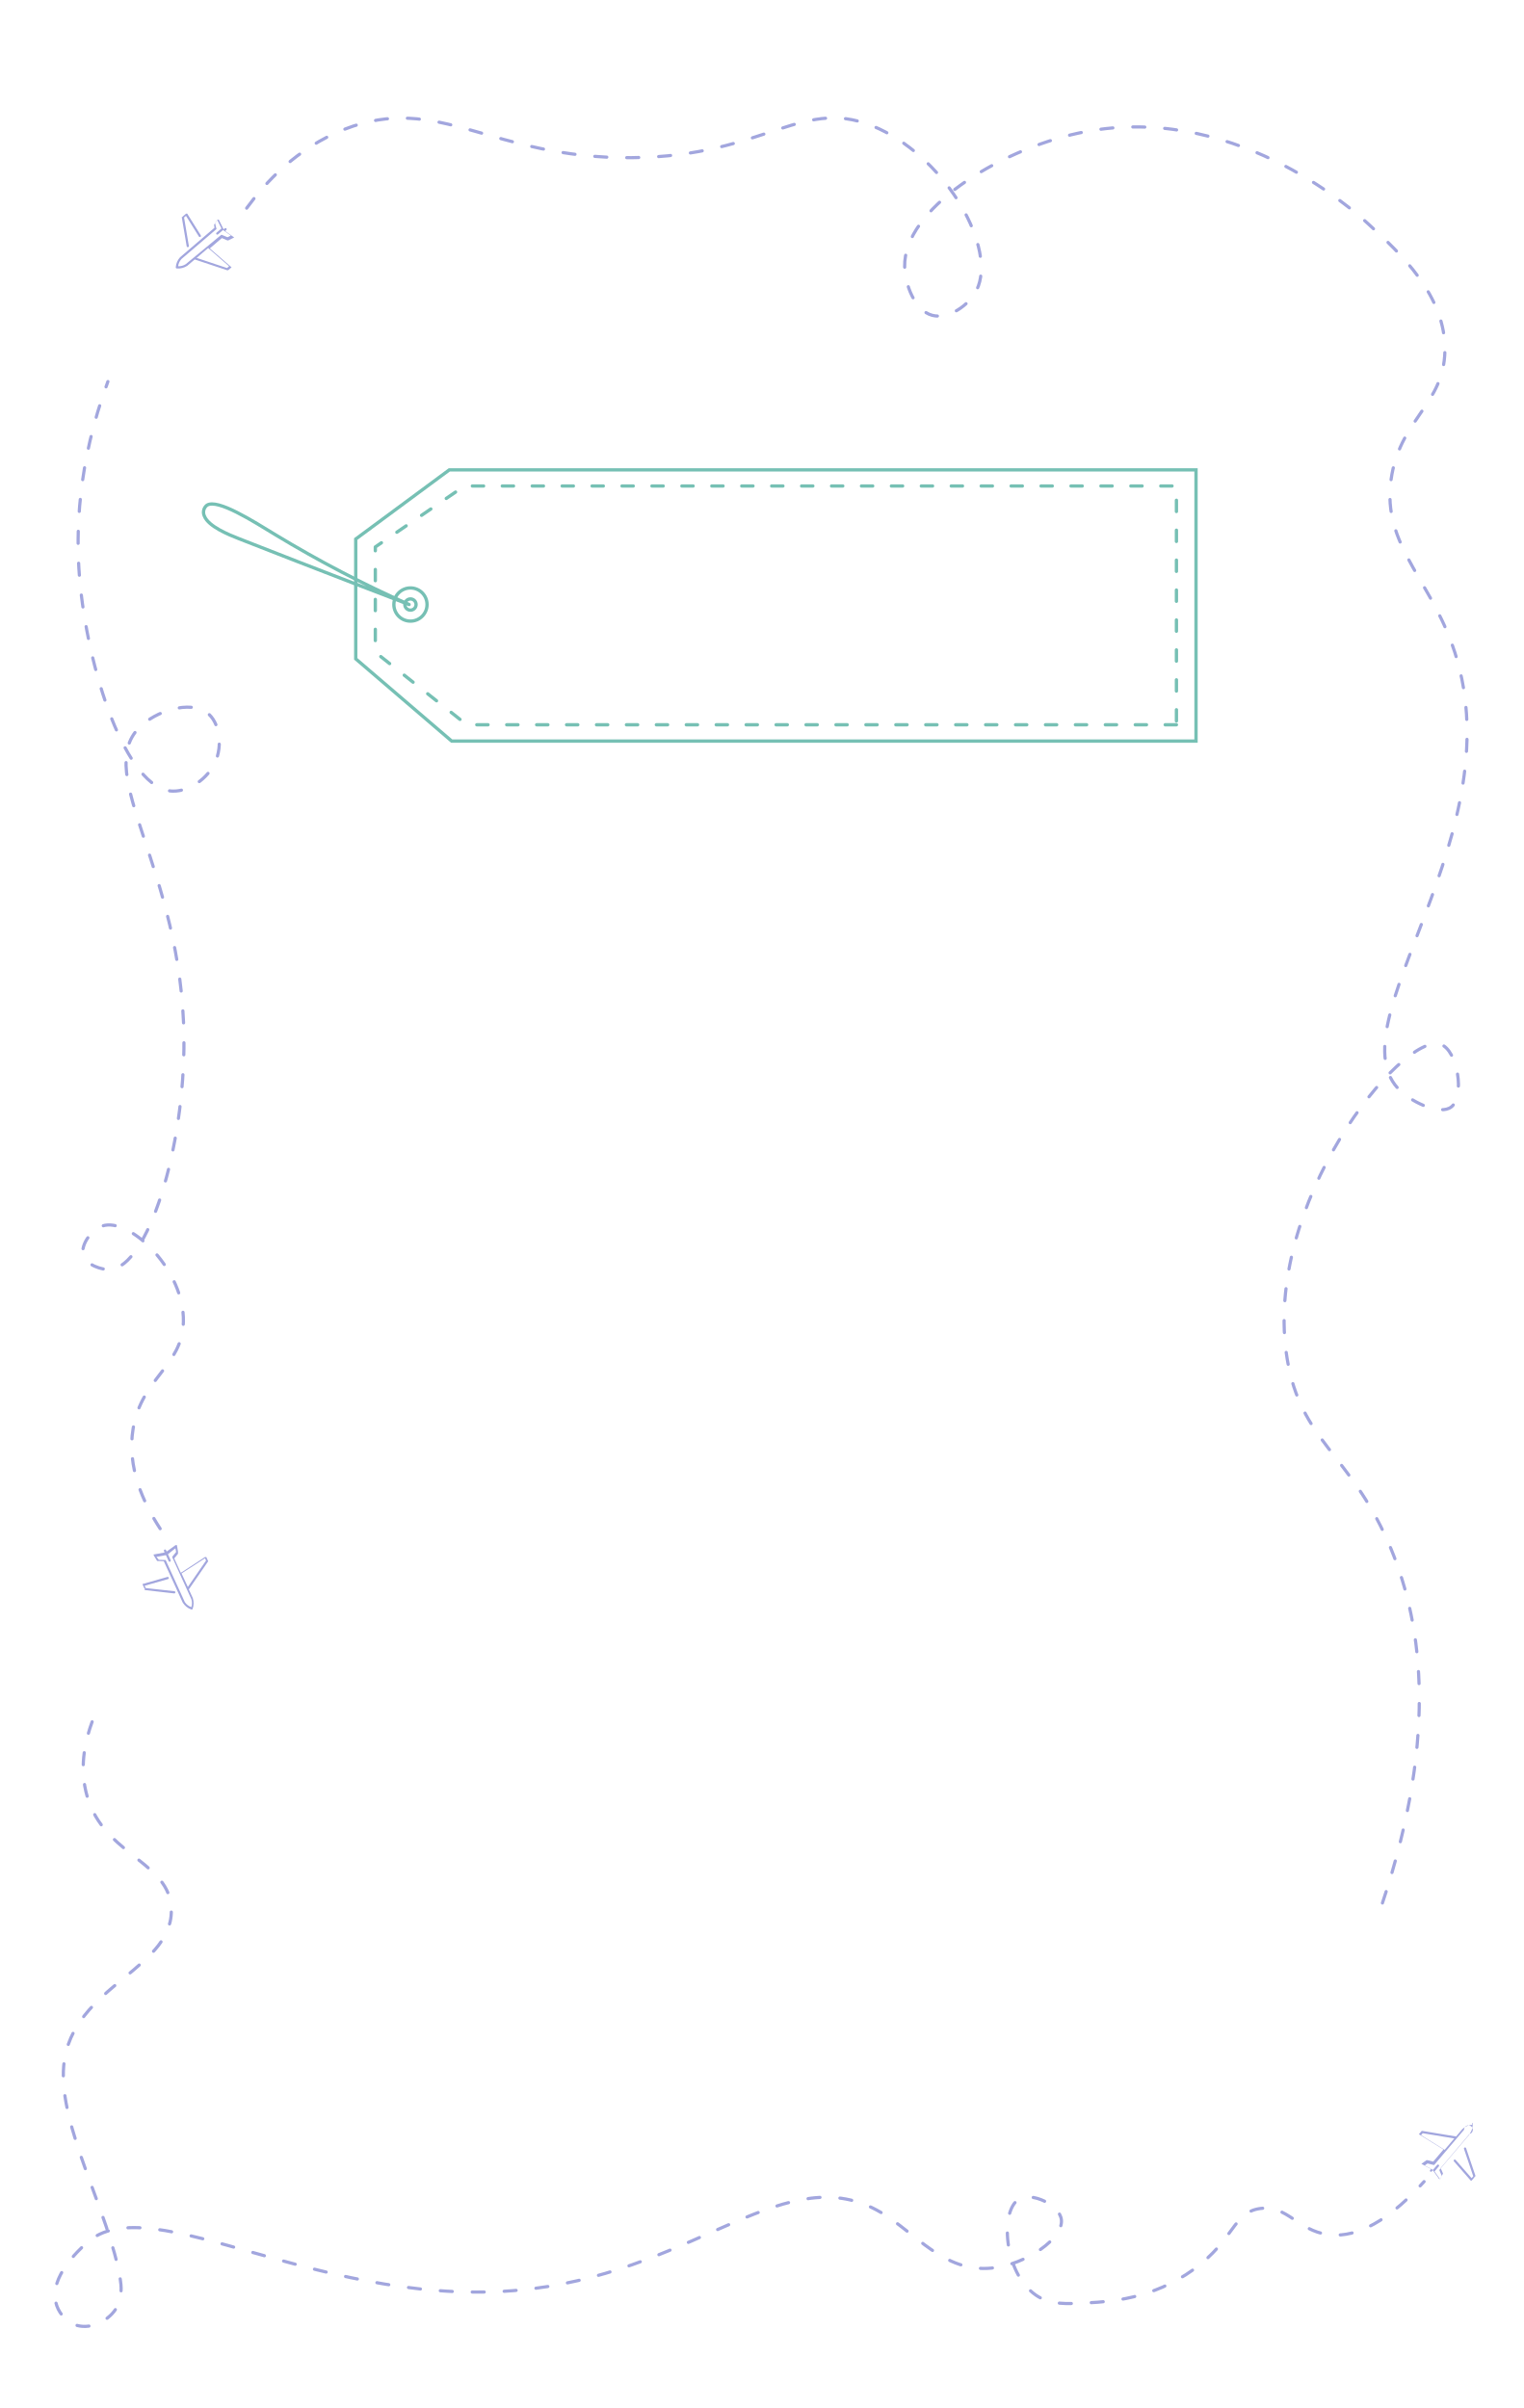
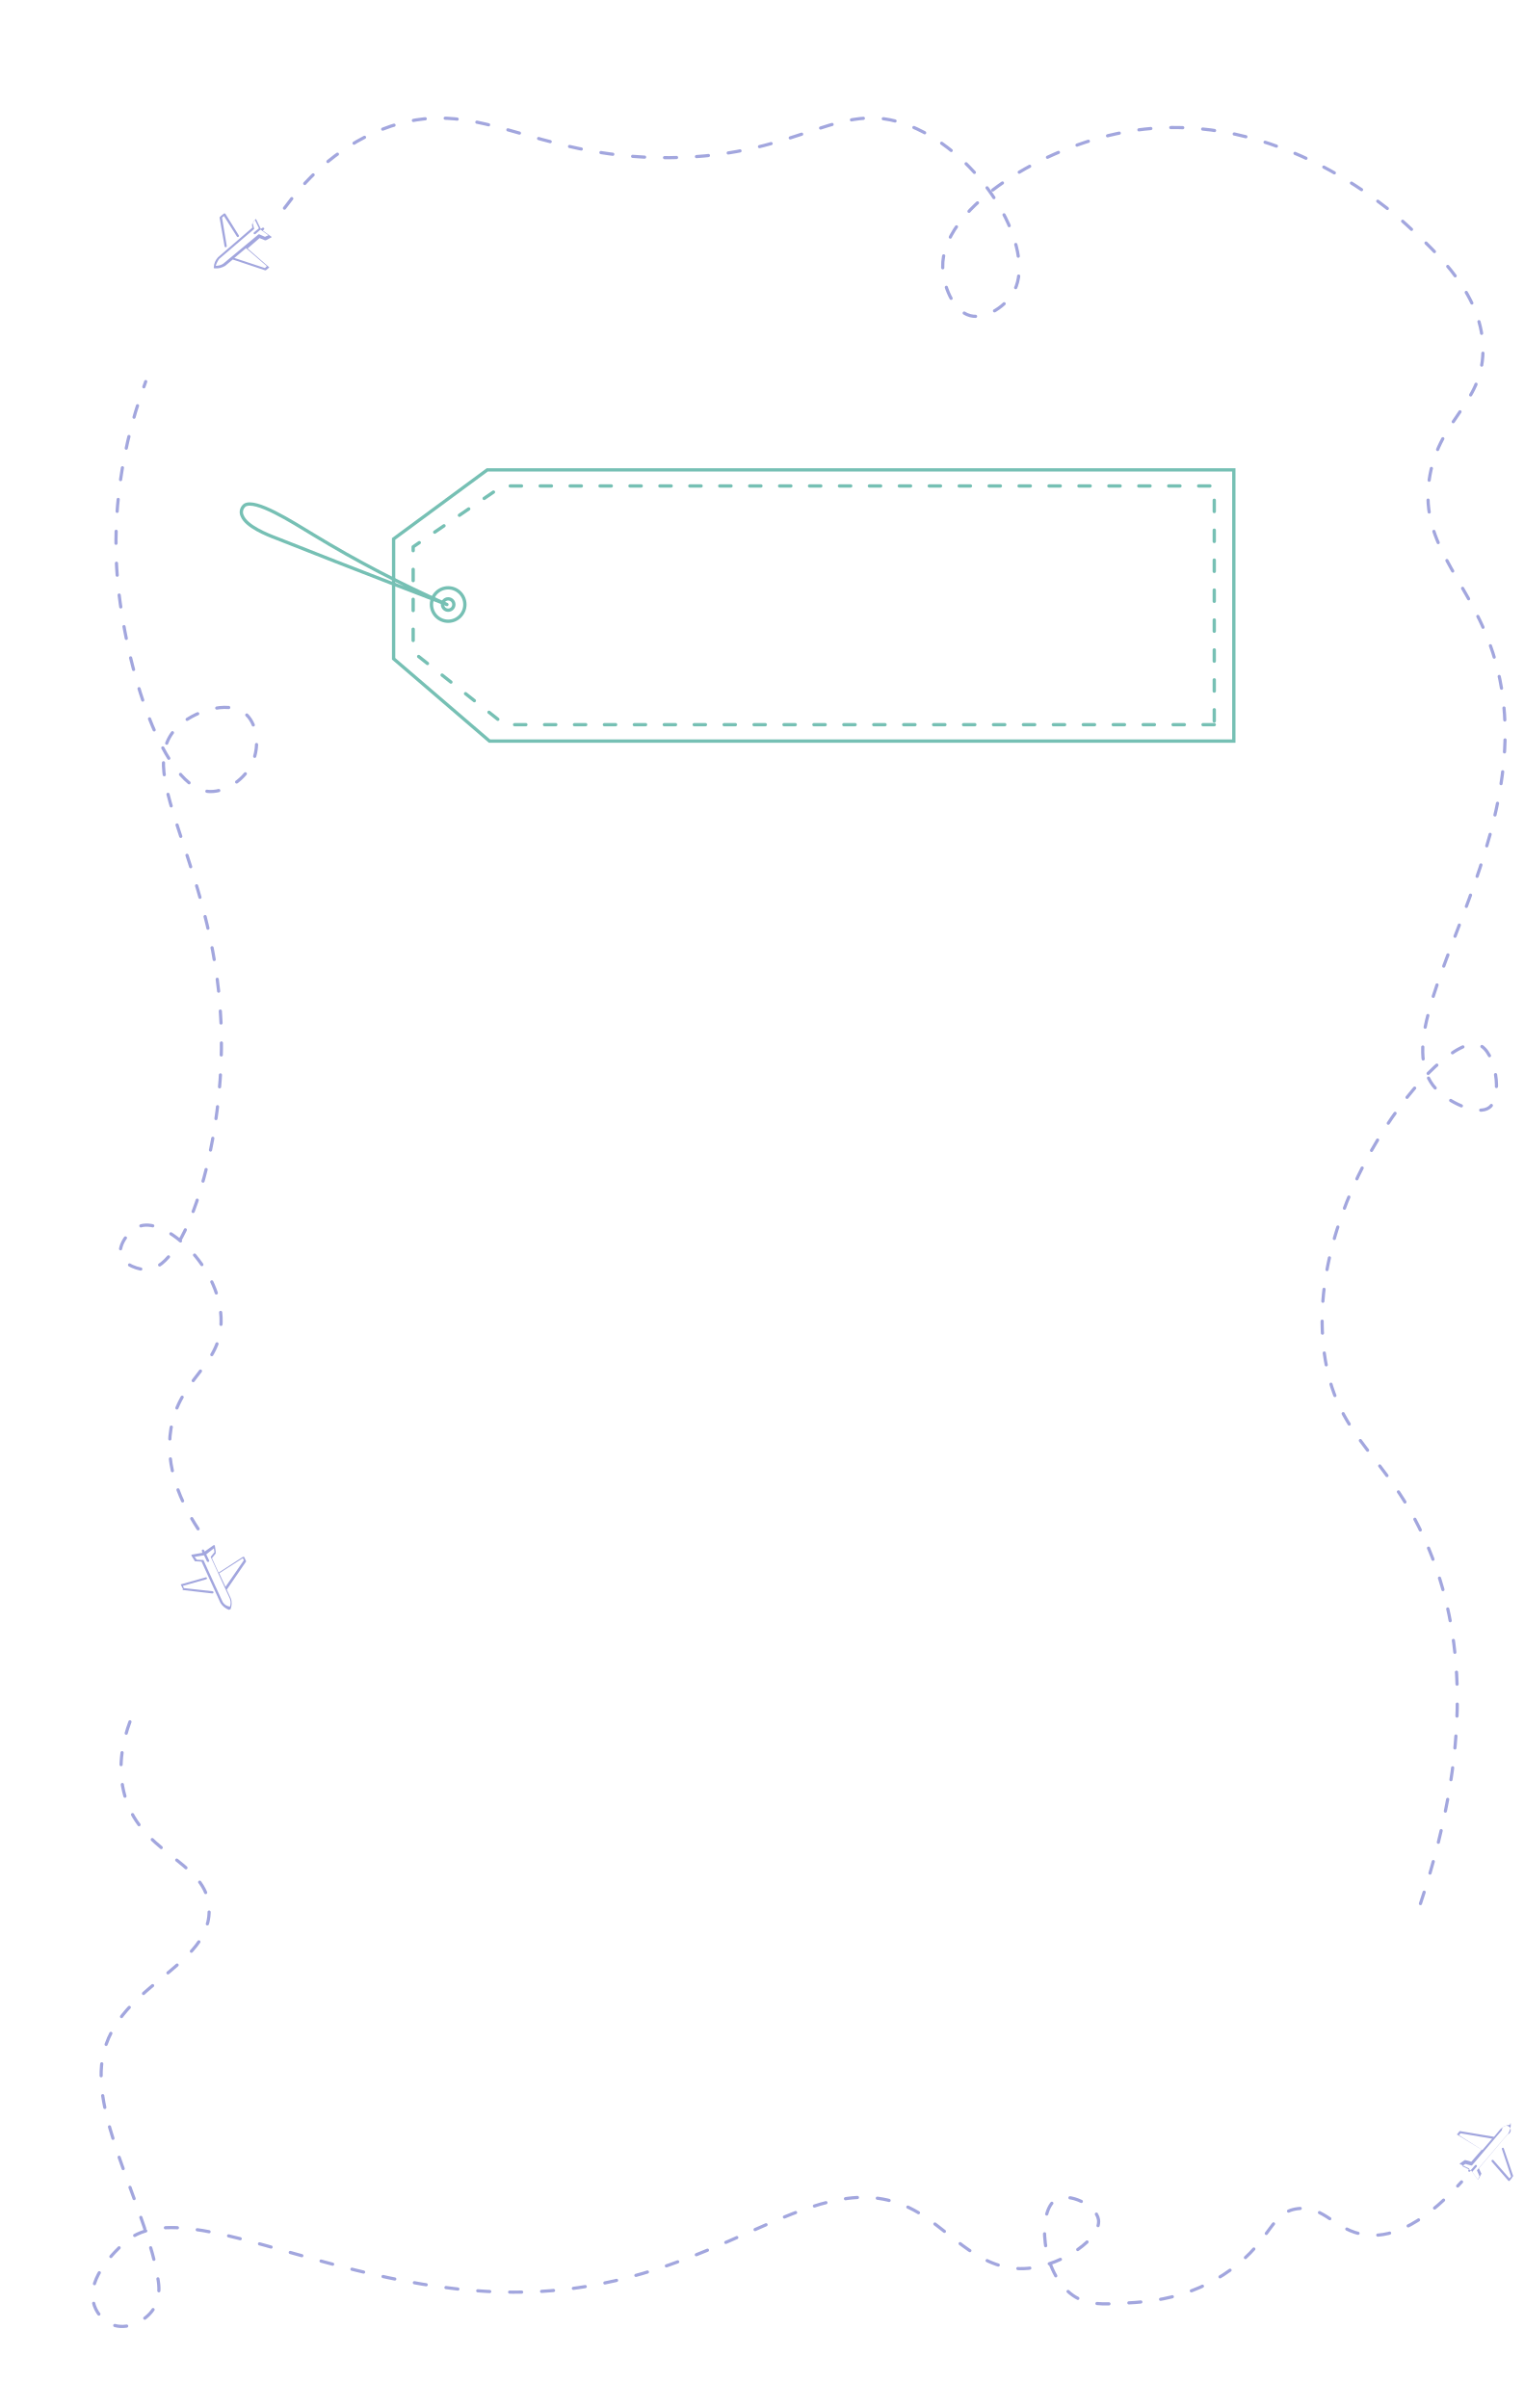
- <svg xmlns="http://www.w3.org/2000/svg" id="Capa_1" data-name="Capa 1" viewBox="0 0 483.05 763.59">
-   <defs>
-     <style>.cls-1,.cls-2,.cls-3,.cls-4{fill:none;}.cls-1,.cls-2,.cls-3{stroke:#76c0b4;stroke-width:1.05px;}.cls-1,.cls-4{stroke-miterlimit:10;}.cls-2,.cls-3,.cls-4{stroke-linecap:round;}.cls-2,.cls-3{stroke-linejoin:round;}.cls-2{stroke-dasharray:3.56 5.93 3.56 5.93;}.cls-4{stroke:#a2a6de;stroke-width:1.01px;stroke-dasharray:3.8 6.33;}.cls-5{fill:#a2a6de;}</style>
-   </defs>
-   <path class="cls-1" d="M379.21,235h-236l-30.42-26.08h0V170.93h0L142.46,149H379.21Z" />
-   <path class="cls-2" d="M373,229.83H148l-29-23h0V173.44h0c19.21-13.15,28.26-19.33,28.26-19.33H373Z" />
-   <circle class="cls-1" cx="130.14" cy="191.7" r="5.26" />
-   <path class="cls-3" d="M129.7,191.7a375,375,0,0,1-42.32-22.1c-7.14-4.34-18.38-11.54-21.77-9.39a2.81,2.81,0,0,0-.81,3.44c1.3,3.32,7.74,5.91,10.91,7.15C100.08,180.39,129.7,191.7,129.7,191.7Z" />
-   <circle class="cls-1" cx="130.14" cy="191.7" r="1.78" />
-   <path class="cls-4" d="M78.21,66c5.8-7.94,15.74-19,31-25,29.86-11.71,46.46,9.33,91,9,43.4-.33,54.36-20.5,78.56-9.13,21.8,10.24,37.27,38.05,30.91,51.06-2.4,4.9-9,9.41-14.11,8.06-5.57-1.48-8.62-9.88-8.74-15.45-.36-18,29.21-36.72,55.1-42.33,48-10.4,86.44,23.75,92,28.89,9.82,9,24.6,22.57,24.19,40.31-.39,16.48-13.52,21.22-16.8,39-3.89,21.06,11,31.8,19,53.71,21.83,59.63-38.67,121.18-16.19,141.91,4.12,3.8,12.55,7.63,16,5,4.38-3.34,2.05-18.09-3.4-19.89-12.15-4-56.78,50.76-48.6,99.89,4.28,25.73,19.75,30.06,32,58,10.2,23.26,16.64,59.42-2,115" />
-   <path class="cls-5" d="M56.05,85.13a5.18,5.18,0,0,0,3.33-.85l2.36-2L72,85.69h.34l1.08-.92h0l0,0h0v0h0v0h0v0h0v0h0v0h0v0h0v0h0v0h0v0h0v0h0v0h0v0h0l-6.9-6,3.82-3.27,1.74.73h.31l1.73-.86h.08l0,0h0l0,0h0l0-.06v0h0v0h0v0h0v0h0v0h0v0h0a.43.43,0,0,0,0-.05v0h0v0h0a.05.05,0,0,1,0,0h0l0,0h0l0,0h0l-2.8-2,.37-.32a.36.36,0,0,0,0-.5.39.39,0,0,0-.25-.12.33.33,0,0,0-.25.08l-.37.32-1.54-3.07h0s0,0,0,0h0l0,0h0l0,0h0l0,0h-.36l0,0h0l0,0h0l0,0h0l-1.12,1.59h0v0h0v0h0v.06h0v0h0v.06h0v0L68,72.23,57.08,81.59h0a5.24,5.24,0,0,0-1.35,3.15A.34.34,0,0,0,56.05,85.13Zm16.58-.7L72,85l-9.65-3.22L66,78.65Zm-15.09-2.3h0l11.11-9.5h0v0h0v0h0v0h0v0h0v0h0v0h0v0h0v0h0v0h0l-.47-1.89.69-1,1.35,2.71-1.58,1.35a.35.35,0,0,0,0,.5.36.36,0,0,0,.5,0l1.58-1.36,2.47,1.76-1.07.53-1.79-.76h0l0,0h-.18l0,0h0l0,0h0l0,0h0L58.92,83.75a4.08,4.08,0,0,1-2.44.68A4.1,4.1,0,0,1,57.54,82.13Z" />
-   <path class="cls-5" d="M57.63,68.87v0h0v0h0l1.56,9.22a.35.35,0,0,0,.4.29.35.35,0,0,0,.29-.41l-1.52-9,.61-.52L63.06,75a.35.35,0,0,0,.49.11.35.35,0,0,0,.11-.48l-4.3-6.88h0l0,0h0s0,0,0,0h0l0,0h-.32l0,0h-.05l-1.07.92h0v0h0v0h0v0h0v0h0v.06h0Z" />
-   <path class="cls-4" d="M50.78,484.75c-5.3-8.11-10.62-19.45-8.57-31.74,2.69-16.1,15.67-19.81,15.94-33.9.32-16.06-16.09-32.19-24.87-30.56-3.94.73-7.89,6.13-6.87,9.52.91,3,5.77,4.7,8.6,4.48,11.77-.91,23.65-38.17,23.31-73.41-.51-53.3-28.77-83.54-14.2-98.39,5.22-5.32,16-8.74,21.44-4.81,4.13,3,5.1,10.54,2.63,15.85-2.35,5.05-8,9.16-13.37,9.08C40,250.67,27.56,211.93,25.21,183c-1.14-14-.72-35.79,9-62" />
-   <path class="cls-5" d="M61.05,510.25a5.28,5.28,0,0,0,.1-3.44L59.87,504,66,495.1h0v0h0v0h0v-.06h0v0h0v0h0v0h0v0h0v0h0l-.59-1.29h0v0h0v0h0l0,0h-.42l-7.66,5-2.08-4.57,1.19-1.47h0l0,0h0v0h0v0h0v0h0V492h0v0h0v0h0L56.1,490h0v0h0v0h0v0l0,0h0l0,0h0l-.05-.05,0,0h-.37l0,0h0L52.84,492l-.2-.44a.36.36,0,0,0-.47-.18.35.35,0,0,0-.18.2.29.29,0,0,0,0,.27l.2.45-3.38.62h-.09l0,0h0l0,0,0,0v0h0v.07h0v.19h0v0h0s0,0,0,0h0l0,0h0l0,0h0L49.82,495h0v0h.22l1.89.07,6,13.11h0a5.26,5.26,0,0,0,2.66,2.17A.36.36,0,0,0,61.05,510.25ZM65,494.13l.33.73-5.77,8.38-2-4.3ZM58.58,508h0l-6.06-13.31h0v0h0v0h0v0h-.23l-1.94-.07-.74-.93,3-.55.86,1.9a.36.36,0,0,0,.47.17.36.36,0,0,0,.18-.47l-.87-1.89,2.37-1.88.22,1.17-1.23,1.51h0l0,0v0a.05.05,0,0,0,0,0h0a.09.09,0,0,1,0,.05h0s0,0,0,0h0v.05h0v.05h0a.06.06,0,0,0,0,0h0l6.06,13.31a4.17,4.17,0,0,1,0,2.53A4.07,4.07,0,0,1,58.58,508Z" />
-   <path class="cls-5" d="M45.86,504.22h.06l9.29,1.06a.35.35,0,1,0,.08-.7l-9.09-1-.33-.73,7.4-2.11a.36.36,0,0,0,.24-.44.35.35,0,0,0-.44-.24l-7.79,2.22H45.2l0,0h0l0,0h0l0,0h0l0,0h0l0,0h0s0,0,0,0h0a.07.07,0,0,0,0,.05h0v.05h0a.43.43,0,0,1,0,.05h0v0h0l.59,1.29h0v0h0v0h0l0,0h.13Z" />
-   <path class="cls-4" d="M29.21,546c-2,5.44-4,13.36-2,22,4.49,19.67,25.4,21.83,27,36,2.3,20.38-31.62,25.29-34,51-1.79,19.31,14.56,46.73,17.93,67.81.26,1.66.87,5.91-1.5,9.5-2.55,3.85-8.37,6.76-13.2,4.76A10.23,10.23,0,0,1,17.67,730c-1.83-8,7.07-16.24,9.74-18.7,20.27-18.69,76,22.58,141.42,14.46,53-6.57,80.95-41.59,110.43-24.21,11.13,6.56,20,19.12,35.05,17.68,11.18-1.07,23.05-9.59,22.2-15.44-.66-4.63-9.43-8.83-13.49-6.39-5.92,3.57-4.93,23.21,5.39,30.38,4.51,3.13,9.33,2.86,16.95,2.44,6.23-.35,20.06-1.13,33.07-10.56s12.51-18.18,21.14-19.33,11.8,7,21.59,8.28c6.66.84,16.62-1.5,30.36-16.81" />
-   <path class="cls-5" d="M466.82,673.76a5.21,5.21,0,0,0-3.15,1.36l-2,2.37L451,675.73h-.24l0,0h0l0,0h0l-.92,1.08h0v0h0v0h0v0h0v0h0v0h0v0h0v0h0v0h0v0h0v0h0v0h0v0h.08l7.75,4.81-3.25,3.83-1.84-.45h-.29l-1.58,1.13h0l0,0h0l0,0h0l0,0h0l0,0h0a.14.14,0,0,0,0,.07v0h0v0h0v0h0v0h0v0h0v0h0s0,0,0,0h0l0,0h0l0,0h0l0,0h0l0,0h0l3.08,1.53-.32.37a.37.37,0,0,0,0,.5.37.37,0,0,0,.26.08.37.37,0,0,0,.24-.12l.32-.38,2,2.79h0l0,0h0l0,0h0l0,0h.37l0,0h0l0,0h0l0,0h0l0,0h0l0,0h0l.86-1.74h0v0h0v0h0v0h0v0h0v0h0v0h0l-.75-1.74,9.32-11h0a5.23,5.23,0,0,0,.84-3.33A.36.36,0,0,0,466.82,673.76Zm-16.25,3.31.52-.61,10,1.65-3.06,3.61Zm15.26-.12h0l-9.47,11.15h0v0h0v0h0v0h0v0h0v0h0v.08h0v0h0v0h0v0h0l.76,1.79-.53,1.07-1.76-2.46,1.35-1.59a.35.35,0,0,0,0-.5.36.36,0,0,0-.5,0l-1.35,1.59-2.71-1.34,1-.69,1.89.46h.17l.05,0h0l0,0h0l0,0h0l0,0h0l9.46-11.15a1.39,1.39,0,1,1,1.62,1.37Z" />
-   <path class="cls-5" d="M467.84,690.06h0v0h0l-3-8.85a.34.34,0,0,0-.45-.22.35.35,0,0,0-.22.44l2.94,8.67-.52.61-5.07-5.79a.35.35,0,1,0-.53.46l5.33,6.11h0l0,0h0l0,0h.26l0,0h0l0,0h0l0,0h0v0h0l.92-1.07h0v0h0v0h0v0h0v-.06h0v0h0v-.06Z" />
+ <svg xmlns="http://www.w3.org/2000/svg" version="1.1" id="Capa_1" x="0px" y="0px" viewBox="0 0 483 763.6" style="enable-background:new 0 0 483 763.6;" xml:space="preserve">
+   <style type="text/css">
+ 	.st0{fill:none;stroke:#76C0B4;stroke-width:1.05;stroke-miterlimit:10;}
+ 	
+ 		.st1{fill:none;stroke:#76C0B4;stroke-width:1.05;stroke-linecap:round;stroke-linejoin:round;stroke-dasharray:3.56,5.93,3.56,5.93;}
+ 	.st2{fill:none;stroke:#76C0B4;stroke-width:1.05;stroke-linecap:round;stroke-linejoin:round;}
+ 	.st3{fill:none;stroke:#A2A6DE;stroke-width:1.01;stroke-linecap:round;stroke-miterlimit:10;stroke-dasharray:3.8,6.33;}
+ 	.st4{fill:#A2A6DE;}
+ </style>
+   <path class="st0" d="M391.2,235h-236l-30.4-26.1l0,0v-38l0,0l29.7-21.9h236.7V235z" />
+   <path class="st1" d="M385,229.8H160l-29-23l0,0v-33.4l0,0c19.2-13.1,28.3-19.3,28.3-19.3H385V229.8z" />
+   <circle class="st0" cx="142.1" cy="191.7" r="5.3" />
+   <path class="st2" d="M141.7,191.7c-14.6-6.5-28.7-13.8-42.3-22.1c-7.1-4.3-18.4-11.5-21.8-9.4c-1,0.8-1.4,2.2-0.8,3.4  c1.3,3.3,7.7,5.9,10.9,7.1C112.1,180.4,141.7,191.7,141.7,191.7z" />
+   <circle class="st0" cx="142.1" cy="191.7" r="1.8" />
+   <path class="st3" d="M90.2,66c5.8-7.9,15.7-19,31-25c29.9-11.7,46.5,9.3,91,9c43.4-0.3,54.4-20.5,78.6-9.1  c21.8,10.2,37.3,38,30.9,51.1c-2.4,4.9-9,9.4-14.1,8.1c-5.6-1.5-8.6-9.9-8.7-15.4c-0.4-18,29.2-36.7,55.1-42.3  c48-10.4,86.4,23.8,92,28.9c9.8,9,24.6,22.6,24.2,40.3c-0.4,16.5-13.5,21.2-16.8,39c-3.9,21.1,11,31.8,19,53.7  c21.8,59.6-38.7,121.2-16.2,141.9c4.1,3.8,12.5,7.6,16,5c4.4-3.3,2-18.1-3.4-19.9c-12.1-4-56.8,50.8-48.6,99.9  c4.3,25.7,19.8,30.1,32,58c10.2,23.3,16.6,59.4-2,115" />
+   <path class="st4" d="M68.1,85.1c1.2,0.1,2.3-0.2,3.3-0.8l2.4-2L84,85.7h0.3l1.1-0.9l0,0l0,0l0,0l0,0l0,0l0,0l0,0l0,0l0,0l0,0l0,0  l0,0l0,0l0,0l0,0l0,0l0,0l0,0l0,0l0,0l0,0l0,0l0,0l0,0l0,0l0,0l0,0l-6.9-6l3.8-3.3l1.7,0.7h0.3l1.7-0.9h0.1l0,0l0,0l0,0l0,0v-0.1  l0,0l0,0l0,0l0,0l0,0l0,0l0,0l0,0l0,0l0,0l0,0l0,0c0,0,0,0,0-0.1l0,0l0,0l0,0l0,0l0,0l0,0l0,0l0,0l0,0l0,0l-2.8-2l0.4-0.3  c0.1-0.1,0.1-0.4,0-0.5c-0.1-0.1-0.2-0.1-0.3-0.1c-0.1,0-0.2,0-0.3,0.1l-0.4,0.3l-1.5-3.1l0,0l0,0l0,0l0,0l0,0l0,0l0,0l0,0H81l0,0  l0,0l0,0l0,0l0,0l0,0l-1.1,1.6l0,0l0,0l0,0l0,0l0,0v0.1l0,0l0,0l0,0v0.1l0,0l0,0l0.1,0.9l-10.9,9.4l0,0c-0.8,0.9-1.3,2-1.3,3.2  C67.7,84.9,67.8,85.1,68.1,85.1C68,85.1,68,85.1,68.1,85.1z M84.6,84.4L84,85l-9.7-3.2l3.7-3.1L84.6,84.4z M69.5,82.1L69.5,82.1  l11.1-9.5l0,0l0,0l0,0l0,0l0,0l0,0l0,0l0,0l0,0l0,0l0,0l0,0l0,0l0,0l0,0l0,0l0,0l0,0l0,0l-0.5-1.9l0.7-1l1.3,2.7l-1.6,1.3  c-0.1,0.1-0.1,0.4,0,0.5c0,0,0,0,0,0c0.1,0.1,0.4,0.1,0.5,0l1.6-1.4l2.5,1.8l-1.1,0.5l-1.8-0.8l0,0l0,0h-0.2l0,0l0,0l0,0l0,0l0,0  l0,0l-11.2,9.3c-0.7,0.5-1.6,0.7-2.4,0.7C68.6,83.6,69,82.8,69.5,82.1z" />
+   <path class="st4" d="M69.6,68.9L69.6,68.9L69.6,68.9L69.6,68.9L69.6,68.9l1.6,9.2c0,0.2,0.2,0.3,0.4,0.3c0.2,0,0.3-0.2,0.3-0.4  c0,0,0,0,0,0l-1.5-9l0.6-0.5l4.1,6.5c0.1,0.2,0.3,0.2,0.5,0.1c0,0,0,0,0,0c0.2-0.1,0.2-0.3,0.1-0.5l-4.3-6.9l0,0l0,0l0,0l0,0l0,0  l0,0H71l0,0H71l-1.1,0.9l0,0l0,0l0,0l0,0l0,0l0,0l0,0l0,0l0,0v0.1l0,0L69.6,68.9z" />
+   <path class="st3" d="M62.8,484.8c-5.3-8.1-10.6-19.5-8.6-31.7c2.7-16.1,15.7-19.8,15.9-33.9c0.3-16.1-16.1-32.2-24.9-30.6  c-3.9,0.7-7.9,6.1-6.9,9.5c0.9,3,5.8,4.7,8.6,4.5c11.8-0.9,23.7-38.2,23.3-73.4c-0.5-53.3-28.8-83.5-14.2-98.4  c5.2-5.3,16-8.7,21.4-4.8c4.1,3,5.1,10.5,2.6,15.9c-2.3,5.1-8,9.2-13.4,9.1C52,250.7,39.6,211.9,37.2,183c-1.1-14-0.7-35.8,9-62" />
+   <path class="st4" d="M73.1,510.3c0.4-1.1,0.5-2.3,0.1-3.4l-1.3-2.8l6.1-8.9l0,0l0,0l0,0l0,0l0,0V495l0,0l0,0l0,0l0,0l0,0l0,0l0,0  l0,0l0,0l0,0l0,0l-0.6-1.3l0,0l0,0l0,0l0,0l0,0l0,0H77l-7.7,5l-2.1-4.6l1.2-1.5l0,0l0,0l0,0l0,0l0,0l0,0l0,0l0,0l0,0V492l0,0l0,0  l0,0l0,0l0,0l-0.3-2l0,0l0,0l0,0l0,0l0,0l0,0l0,0l0,0l0,0l0,0l0,0l0,0h-0.4l0,0l0,0l-2.8,2l-0.2-0.4c-0.1-0.2-0.3-0.3-0.5-0.2  c-0.1,0-0.1,0.1-0.2,0.2c0,0.1,0,0.2,0,0.3l0.2,0.5l-3.4,0.6h-0.1l0,0l0,0l0,0l0,0l0,0l0,0v0.1l0,0v0.2l0,0l0,0l0,0l0,0l0,0l0,0l0,0  l0,0l0,0l1.1,1.8l0,0l0,0H62l1.9,0.1l6,13.1l0,0c0.6,1,1.6,1.8,2.7,2.2C72.7,510.4,72.9,510.4,73.1,510.3z M77,494.1l0.3,0.7  l-5.8,8.4l-2-4.3L77,494.1z M70.6,508L70.6,508l-6.1-13.3l0,0l0,0l0,0l0,0l0,0l0,0h-0.2l-1.9-0.1l-0.7-0.9l3-0.5l0.9,1.9  c0.1,0.2,0.3,0.2,0.5,0.2c0.2-0.1,0.3-0.3,0.2-0.5l-0.9-1.9l2.4-1.9l0.2,1.2l-1.2,1.5l0,0l0,0l0,0l0,0l0,0c0,0,0,0,0,0l0,0l0,0l0,0  v0l0,0v0l0,0l0,0l0,0l6.1,13.3c0.3,0.8,0.3,1.7,0,2.5C71.8,509.3,71.1,508.8,70.6,508z" />
+   <path class="st4" d="M57.9,504.2L57.9,504.2l9.4,1.1c0.2,0,0.4-0.1,0.4-0.3c0-0.2-0.1-0.4-0.3-0.4l-9.1-1l-0.3-0.7l7.4-2.1  c0.2-0.1,0.3-0.3,0.2-0.4c-0.1-0.2-0.2-0.3-0.4-0.2c0,0,0,0,0,0l-7.8,2.2h-0.1l0,0l0,0l0,0l0,0l0,0l0,0l0,0l0,0l0,0l0,0l0,0l0,0  c0,0,0,0,0,0l0,0v0l0,0c0,0,0,0,0,0l0,0l0,0l0,0l0.6,1.3l0,0l0,0l0,0l0,0l0,0l0,0h0.1L57.9,504.2z" />
+   <path class="st3" d="M41.2,546c-2,5.4-4,13.4-2,22c4.5,19.7,25.4,21.8,27,36c2.3,20.4-31.6,25.3-34,51  c-1.8,19.3,14.6,46.7,17.9,67.8c0.3,1.7,0.9,5.9-1.5,9.5c-2.5,3.8-8.4,6.8-13.2,4.8c-2.9-1.3-5.1-3.9-5.8-7.1  c-1.8-8,7.1-16.2,9.7-18.7c20.3-18.7,76,22.6,141.4,14.5c53-6.6,80.9-41.6,110.4-24.2c11.1,6.6,20,19.1,35,17.7  c11.2-1.1,23-9.6,22.2-15.4c-0.7-4.6-9.4-8.8-13.5-6.4c-5.9,3.6-4.9,23.2,5.4,30.4c4.5,3.1,9.3,2.9,17,2.4  c6.2-0.3,20.1-1.1,33.1-10.6s12.5-18.2,21.1-19.3s11.8,7,21.6,8.3c6.7,0.8,16.6-1.5,30.4-16.8" />
+   <path class="st4" d="M478.8,673.8c-1.2,0.1-2.3,0.6-3.1,1.4l-2,2.4l-10.7-1.8h-0.2l0,0l0,0l0,0l0,0l-0.9,1.1l0,0l0,0l0,0l0,0l0,0  l0,0l0,0l0,0l0,0l0,0l0,0l0,0l0,0l0,0l0,0l0,0l0,0l0,0l0,0l0,0l0,0l0,0l0,0l0,0h0.1l7.8,4.8l-3.3,3.8l-1.8-0.5h-0.3l-1.6,1.1l0,0  l0,0l0,0l0,0l0,0l0,0l0,0l0,0l0,0c0,0,0,0,0,0.1l0,0l0,0l0,0l0,0l0,0l0,0l0,0l0,0l0,0l0,0l0,0l0,0l0,0l0,0l0,0l0,0l0,0l0,0l0,0l0,0  l0,0l0,0l3.1,1.5l-0.3,0.4c-0.1,0.1-0.1,0.4,0,0.5c0.1,0.1,0.2,0.1,0.3,0.1c0.1,0,0.2-0.1,0.2-0.1l0.3-0.4l2,2.8l0,0l0,0l0,0l0,0  l0,0l0,0h0.4l0,0l0,0l0,0l0,0l0,0l0,0l0,0l0,0l0,0l0,0l0.9-1.7l0,0l0,0l0,0l0,0l0,0l0,0l0,0l0,0l0,0l0,0l0,0l0,0l0,0l-0.8-1.7  l9.3-11l0,0c0.6-1,0.9-2.2,0.8-3.3c-0.2,0.1-0.3,0.3-0.2,0.5C478.7,673.7,478.8,673.7,478.8,673.8z M462.6,677.1l0.5-0.6l10,1.7  l-3.1,3.6L462.6,677.1z M477.8,677L477.8,677l-9.5,11.2l0,0l0,0l0,0l0,0l0,0l0,0l0,0l0,0l0,0l0,0l0,0v0.1l0,0l0,0l0,0l0,0l0,0l0,0  l0,0l0.8,1.8l-0.5,1.1l-1.8-2.5l1.4-1.6c0.1-0.1,0.1-0.4,0-0.5c0,0,0,0,0,0c-0.1-0.1-0.4-0.1-0.5,0l-1.4,1.6l-2.7-1.3l1-0.7l1.9,0.5  h0.2h0l0,0l0,0l0,0l0,0l0,0l0,0l0,0l9.5-11.2c0-0.8,0.6-1.4,1.4-1.4c0.8,0,1.4,0.6,1.4,1.4c0,0.7-0.5,1.3-1.2,1.4L477.8,677z" />
+   <path class="st4" d="M479.8,690.1L479.8,690.1L479.8,690.1L479.8,690.1l-3-8.8c-0.1-0.2-0.2-0.3-0.4-0.2c0,0,0,0,0,0  c-0.2,0.1-0.3,0.3-0.2,0.4l2.9,8.7l-0.5,0.6l-5.1-5.8c-0.1-0.1-0.3-0.2-0.5,0c-0.1,0.1-0.2,0.3,0,0.5l5.3,6.1l0,0l0,0l0,0l0,0h0.3  l0,0l0,0l0,0l0,0l0,0l0,0l0,0l0,0l0.9-1.1l0,0l0,0l0,0l0,0l0,0l0,0l0,0v-0.1l0,0l0,0l0,0v-0.1L479.8,690.1z" />
</svg>
